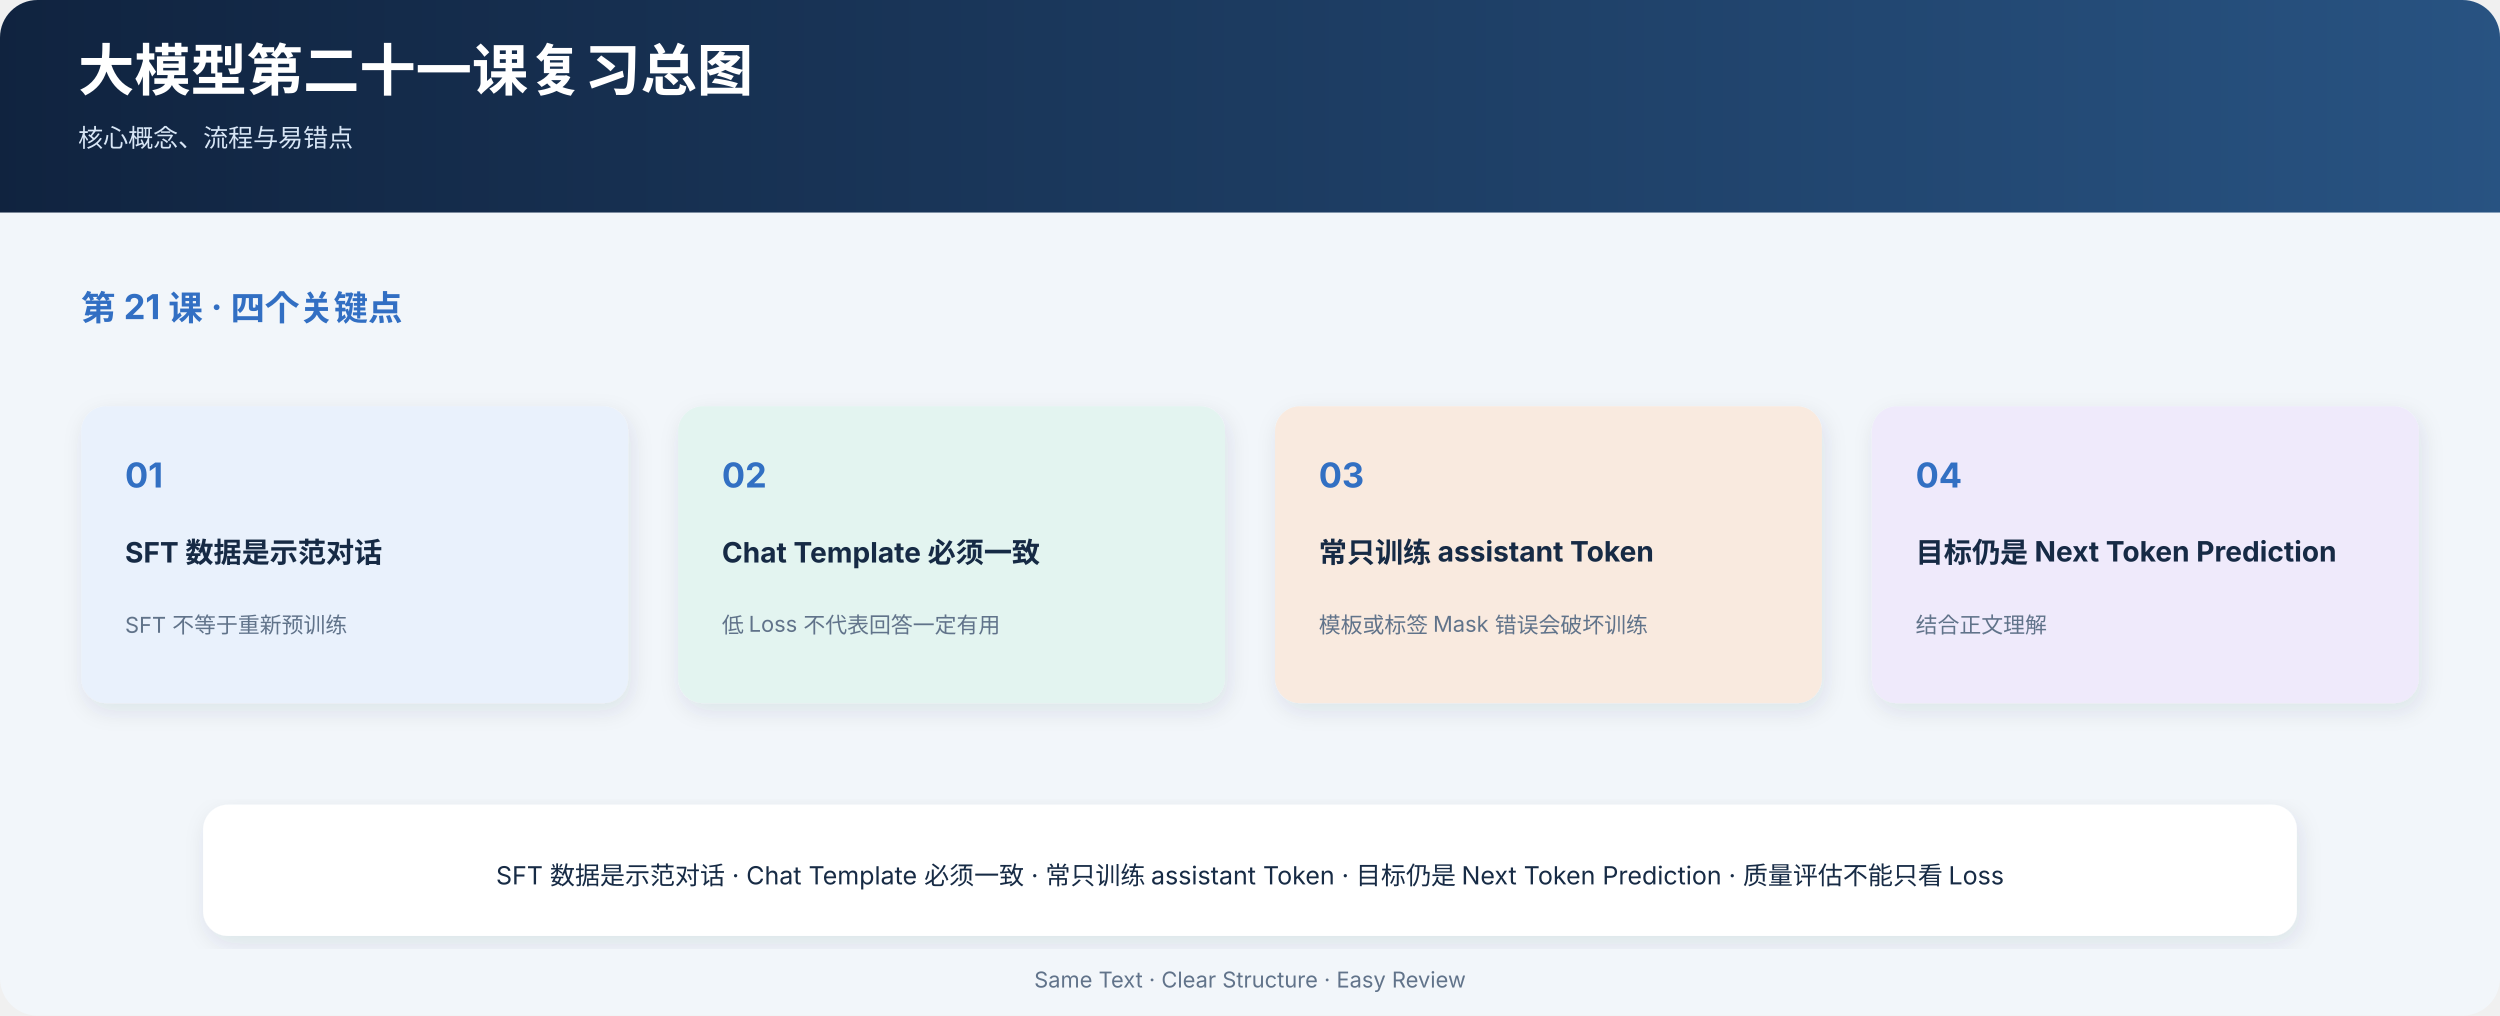
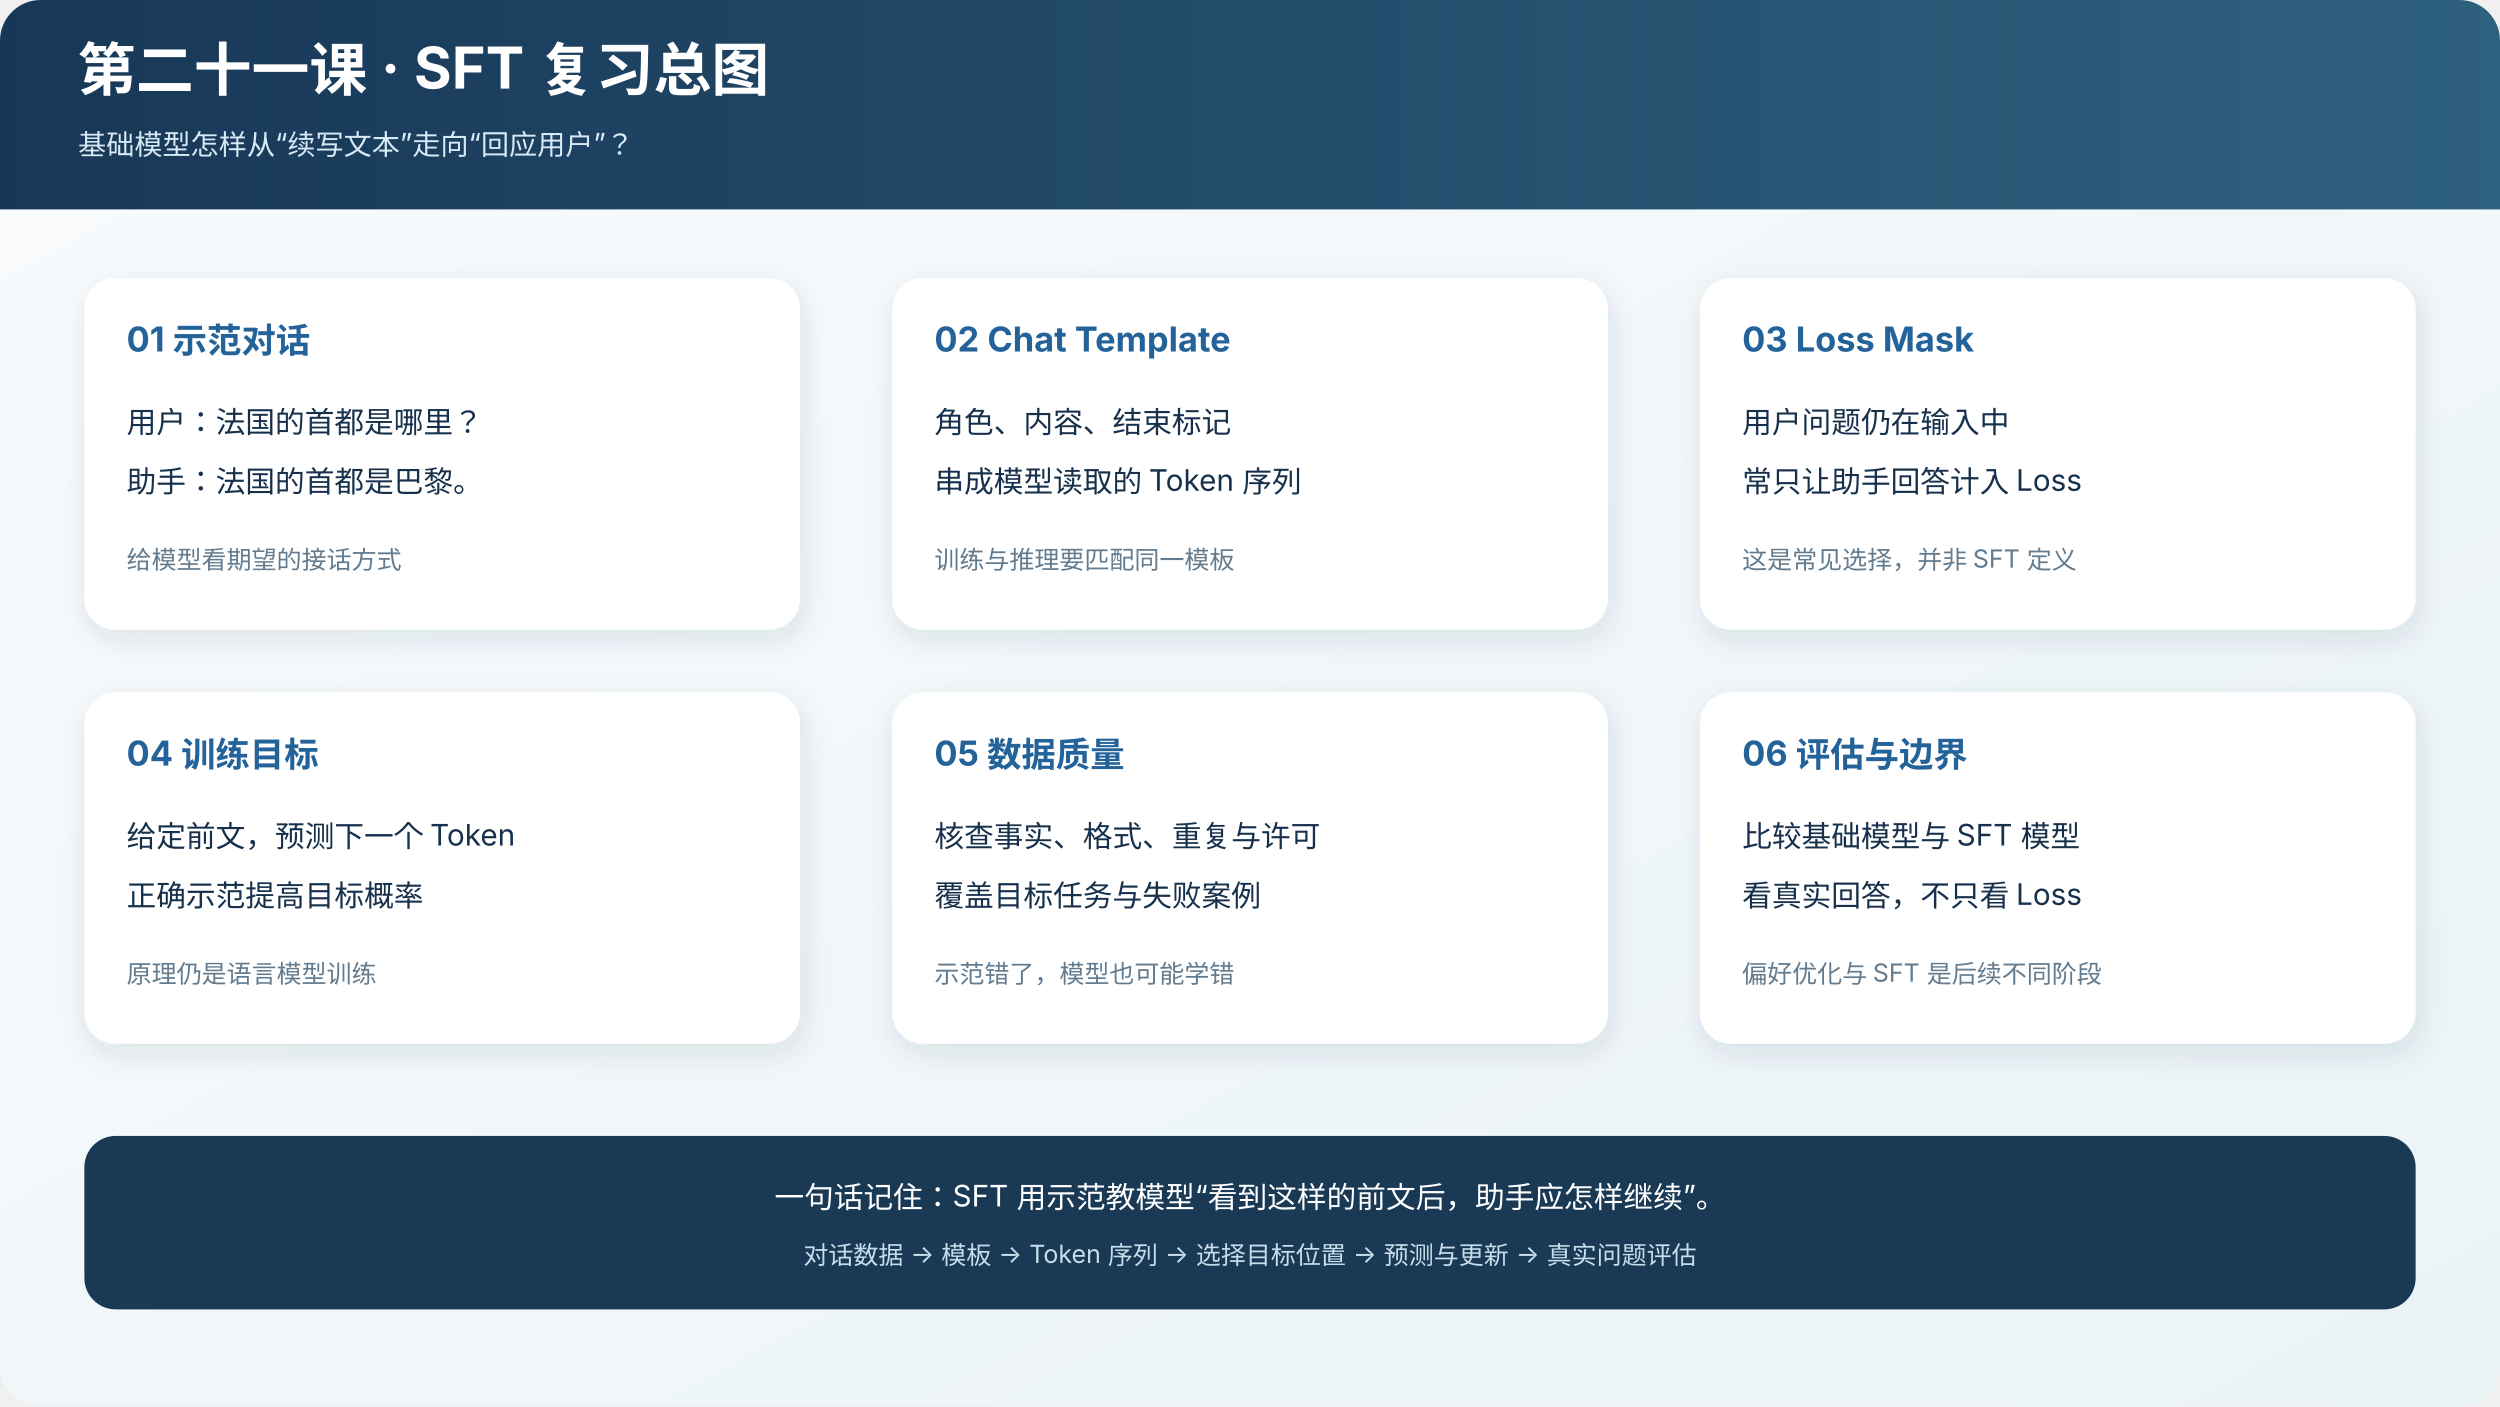
- <svg xmlns="http://www.w3.org/2000/svg" width="1600" height="650" viewBox="0 0 1600 650" role="img" aria-labelledby="t d">
+ <svg xmlns="http://www.w3.org/2000/svg" width="1600" height="900" viewBox="0 0 1600 900" role="img" aria-labelledby="title desc">
  <defs>
-     <linearGradient id="h">
-       <stop stop-color="#10233f" />
-       <stop offset="1" stop-color="#285382" />
+     <linearGradient id="bg" x2="1" y2="1">
+       <stop stop-color="#f9fbfd" />
+       <stop offset="1" stop-color="#eaf3f6" />
+     </linearGradient>
+     <linearGradient id="hd" x2="1">
+       <stop stop-color="#183757" />
+       <stop offset="1" stop-color="#2e617e" />
    </linearGradient>
    <filter id="s">
-       <feDropShadow dy="5" stdDeviation="7" flood-color="#233753" flood-opacity=".1" />
+       <feDropShadow dy="6" stdDeviation="9" flood-color="#16334a" flood-opacity=".11" />
    </filter>
-     <style>text{font-family:-apple-system,BlinkMacSystemFont,"Segoe UI","PingFang SC","Microsoft YaHei",sans-serif;fill:#172b45}.w{fill:#fff}.l{fill:#d8e6f6}.m{fill:#61738a}.h1{font-size:36px;font-weight:700}.h2{font-size:22px;font-weight:700;fill:#326fc3}.h3{font-size:18px;font-weight:700}.body{font-size:16px}.small{font-size:14px}</style>
+     <style>text{font-family:-apple-system,BlinkMacSystemFont,"PingFang SC","Microsoft YaHei",sans-serif;fill:#17314c}.title{font-size:37px;font-weight:700;fill:#fff}.sub{font-size:18px;fill:#d7e9f5}.h{font-size:22px;font-weight:700;fill:#24639a}.body{font-size:19px}.small{font-size:16px;fill:#637b8e}.white{fill:#fff}.line{stroke:#c4d7e5;stroke-width:3}</style>
  </defs>
-   <rect width="1600" height="650" rx="24" fill="#f2f6fa" />
-   <path d="M24 0h1552a24 24 0 0 1 24 24v112H0V24A24 24 0 0 1 24 0z" fill="url(#h)" />
-   <text x="50" y="58" class="h1 w">大模型第二十一课复习总图</text>
-   <text x="50" y="94" class="body l">核心概念、流程与易错点</text>
-   <text x="52" y="205" class="h2">第 21 课 · 四个关键点</text>
+   <rect width="1600" height="900" rx="26" fill="url(#bg)" />
+   <path d="M26 0h1548a26 26 0 0 1 26 26v108H0V26A26 26 0 0 1 26 0z" fill="url(#hd)" />
+   <text x="50" y="58" class="title">第二十一课 · SFT 复习总图</text>
+   <text x="50" y="99" class="sub">基础模型怎样从“续写文本”走向“回应用户”？</text>
  <g filter="url(#s)">
-     <rect x="52" y="260" width="350" height="190" rx="16" fill="#e9f1fc" />
-     <text x="80" y="312" class="h2">01</text>
-     <text x="80" y="360" class="h3">SFT 数据是示范对话</text>
-     <text x="80" y="405" class="small m">
-       <tspan x="80" dy="0">SFT 不等于重新预训练</tspan>
-     </text>
-     <rect x="434" y="260" width="350" height="190" rx="16" fill="#e3f4f0" />
-     <text x="462" y="312" class="h2">02</text>
-     <text x="462" y="360" class="h3">Chat Template 必须一致</text>
-     <text x="462" y="405" class="small m">
-       <tspan x="462" dy="0">低 Loss 不代表回答一定有用</tspan>
-     </text>
-     <rect x="816" y="260" width="350" height="190" rx="16" fill="#f9eadf" />
-     <text x="844" y="312" class="h2">03</text>
-     <text x="844" y="360" class="h3">常只训练 assistant Token</text>
-     <text x="844" y="405" class="small m">
-       <tspan x="844" dy="0">模板或标签 Mask 错误会破坏训练</tspan>
-     </text>
-     <rect x="1198" y="260" width="350" height="190" rx="16" fill="#efeafb" />
-     <text x="1226" y="312" class="h2">04</text>
-     <text x="1226" y="360" class="h3">目标仍是 Next Token Prediction</text>
-     <text x="1226" y="405" class="small m">
-       <tspan x="1226" dy="0">结合正文理解</tspan>
-     </text>
+     <rect x="54" y="178" width="458" height="225" rx="20" fill="#fff" />
+     <rect x="571" y="178" width="458" height="225" rx="20" fill="#fff" />
+     <rect x="1088" y="178" width="458" height="225" rx="20" fill="#fff" />
+     <rect x="54" y="443" width="458" height="225" rx="20" fill="#fff" />
+     <rect x="571" y="443" width="458" height="225" rx="20" fill="#fff" />
+     <rect x="1088" y="443" width="458" height="225" rx="20" fill="#fff" />
  </g>
-   <rect x="130" y="515" width="1340" height="84" rx="16" fill="#fff" filter="url(#s)" />
-   <text x="800" y="566" class="body" text-anchor="middle">SFT 数据是示范对话 · Chat Template 必须一致 · 常只训练 assistant Token · 目标仍是 Next Token Prediction · 质量评估不能只看 Loss</text>
-   <text x="800" y="632" class="small m" text-anchor="middle">Same Text · Clear Structure · Easy Review</text>
+   <text x="81" y="225" class="h">01  示范对话</text>
+   <text x="81" y="277" class="body">用户：法国的首都是哪里？</text>
+   <text x="81" y="315" class="body">助手：法国的首都是巴黎。</text>
+   <text x="81" y="364" class="small">给模型看期望的接话方式</text>
+   <text x="598" y="225" class="h">02  Chat Template</text>
+   <text x="598" y="277" class="body">角色、内容、结束标记</text>
+   <text x="598" y="315" class="body">串成模型读取的 Token 序列</text>
+   <text x="598" y="364" class="small">训练与推理要匹配同一模板</text>
+   <text x="1115" y="225" class="h">03  Loss Mask</text>
+   <text x="1115" y="277" class="body">用户问题仍在输入中</text>
+   <text x="1115" y="315" class="body">常只让助手回答计入 Loss</text>
+   <text x="1115" y="364" class="small">这是常见选择，并非 SFT 定义</text>
+   <text x="81" y="490" class="h">04  训练目标</text>
+   <text x="81" y="542" class="body">给定前文，预测下一个 Token</text>
+   <text x="81" y="580" class="body">正确示范提高目标概率</text>
+   <text x="81" y="629" class="small">原理仍是语言模型训练</text>
+   <text x="598" y="490" class="h">05  数据质量</text>
+   <text x="598" y="542" class="body">核查事实、格式、重复与许可</text>
+   <text x="598" y="580" class="body">覆盖目标任务与失败案例</text>
+   <text x="598" y="629" class="small">示范错了，模型也可能学错</text>
+   <text x="1115" y="490" class="h">06  评估与边界</text>
+   <text x="1115" y="542" class="body">比较基础模型与 SFT 模型</text>
+   <text x="1115" y="580" class="body">看真实回答，不只看 Loss</text>
+   <text x="1115" y="629" class="small">偏好优化与 SFT 是后续不同阶段</text>
+   <rect x="54" y="727" width="1492" height="111" rx="20" fill="#193955" />
+   <text x="800" y="773" text-anchor="middle" class="body white">一句话记住：SFT 用示范教模型“看到这样的前文后，助手应怎样继续”。</text>
+   <text x="800" y="809" text-anchor="middle" class="small" style="fill:#c7ddeb">对话数据 → 模板 → Token 序列 → 选择目标位置 → 预测与更新 → 真实问题评估</text>
</svg>
